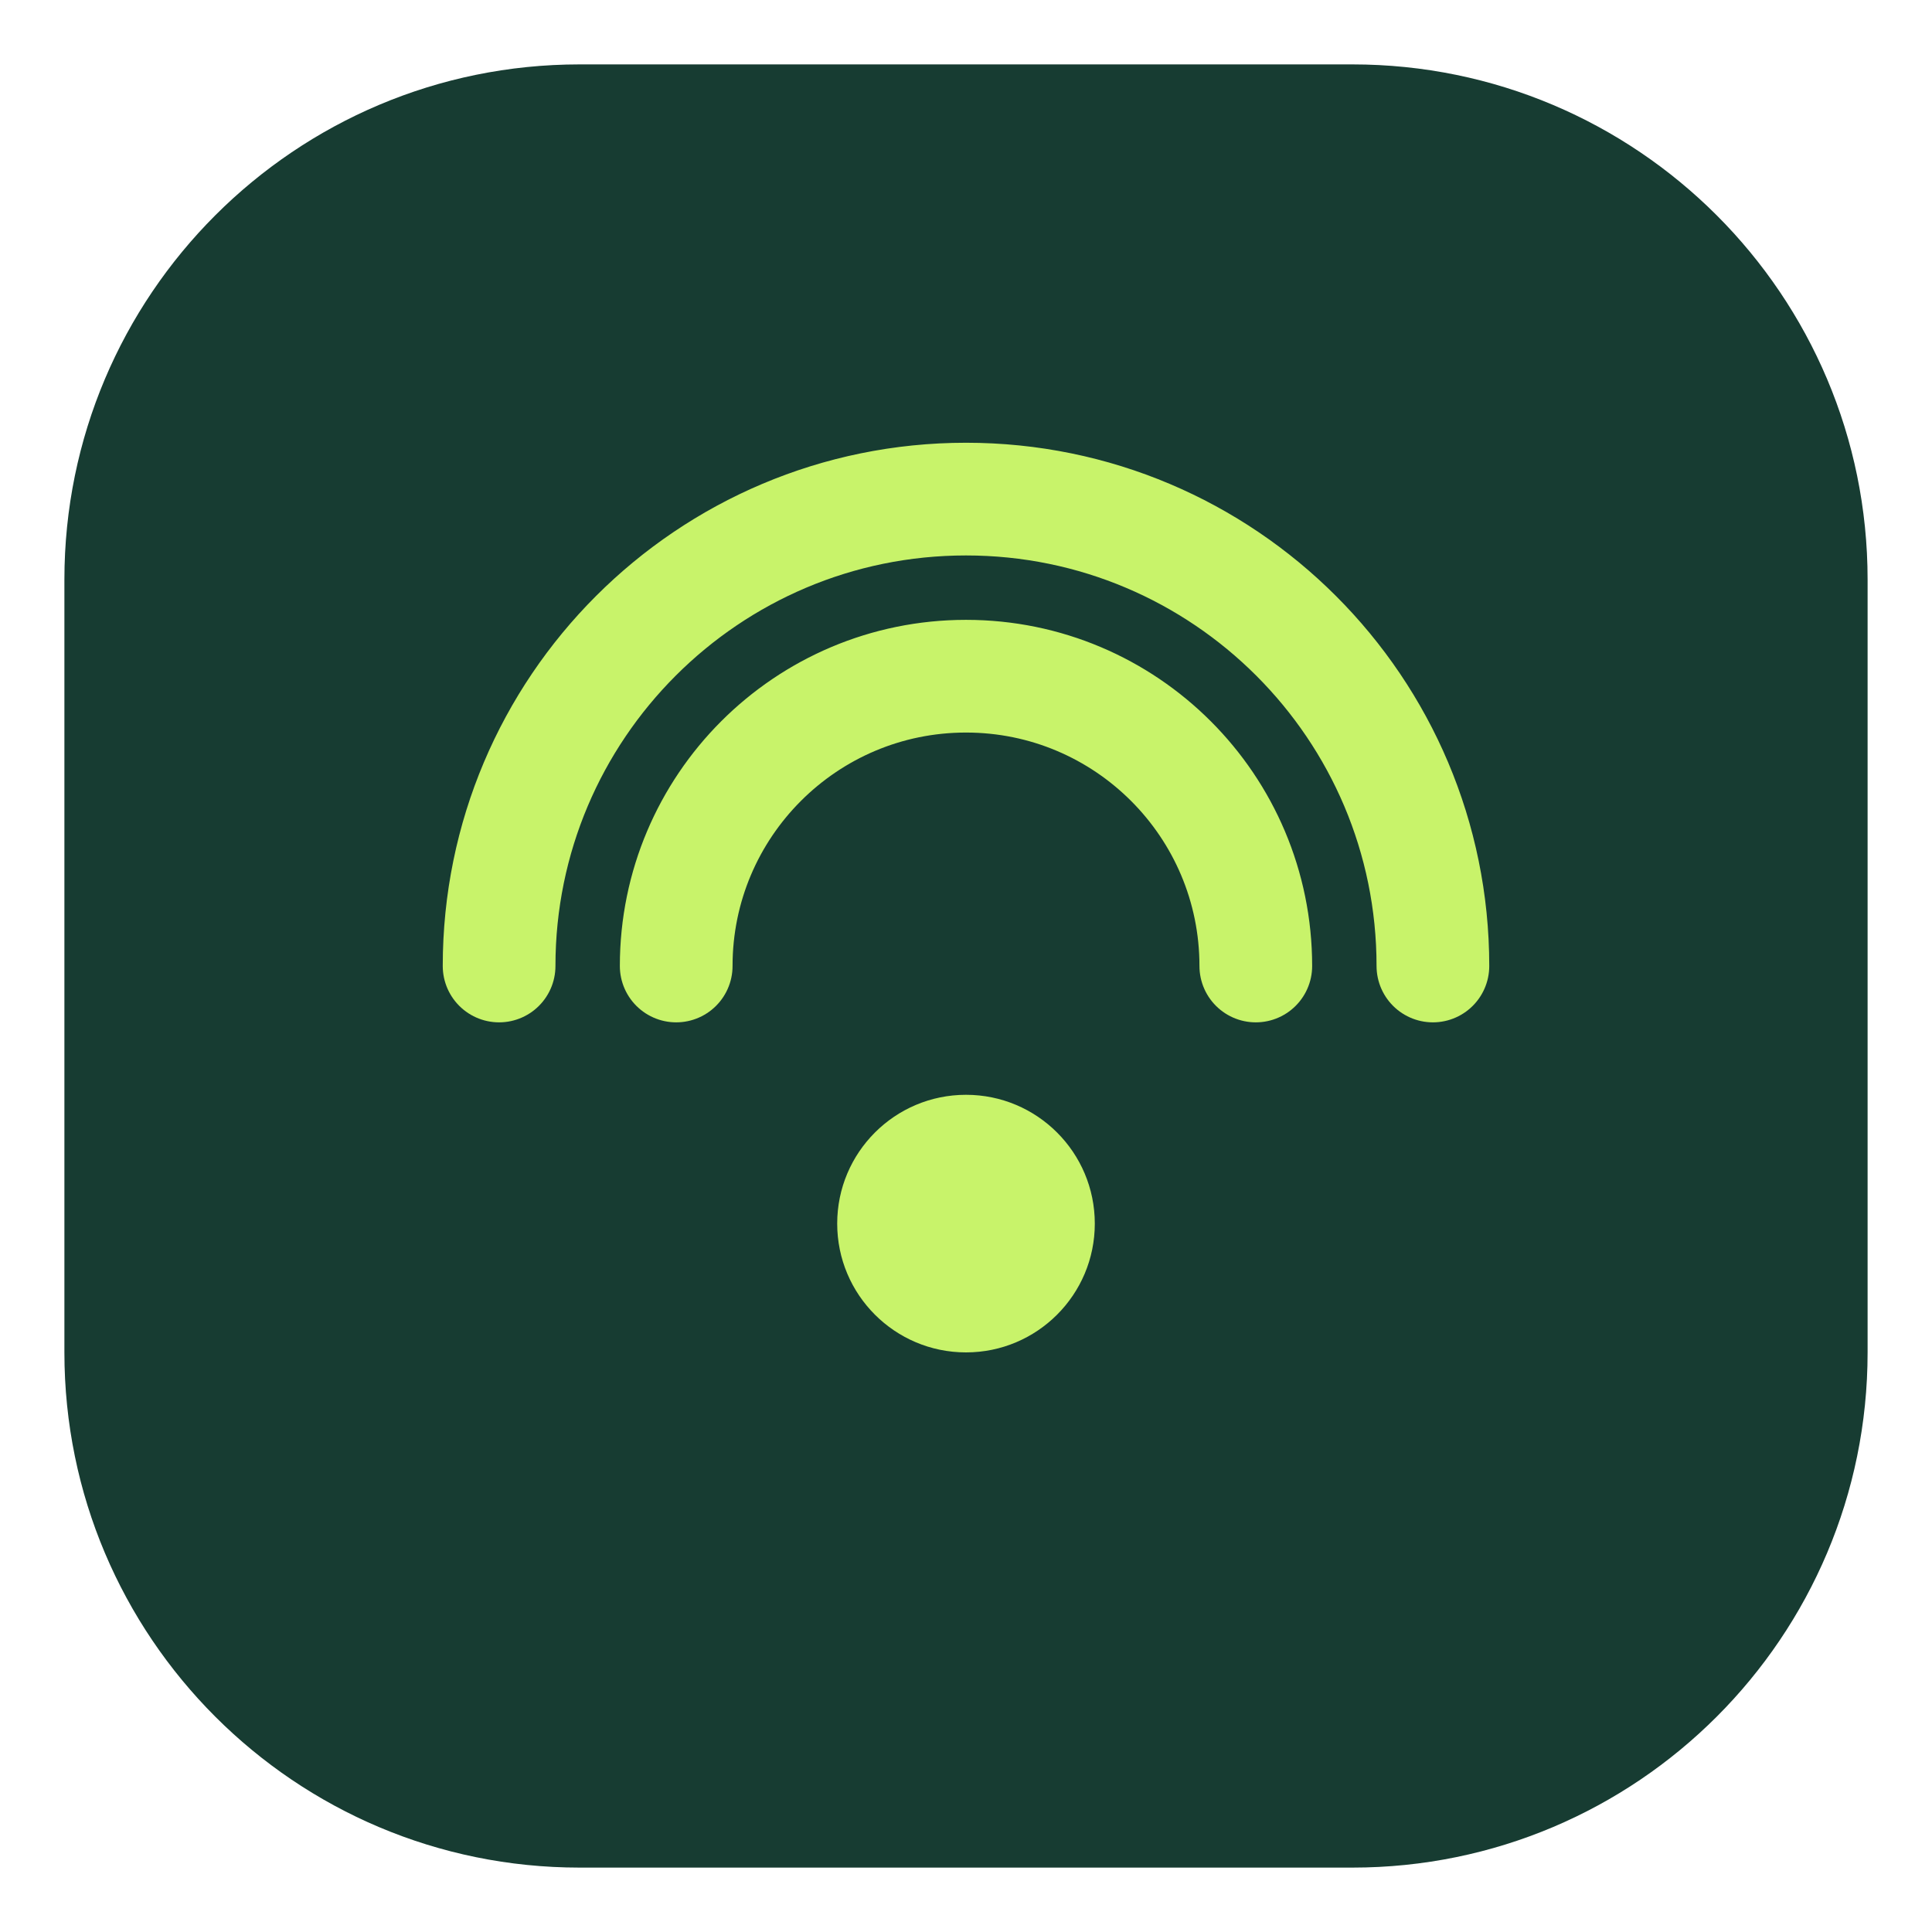
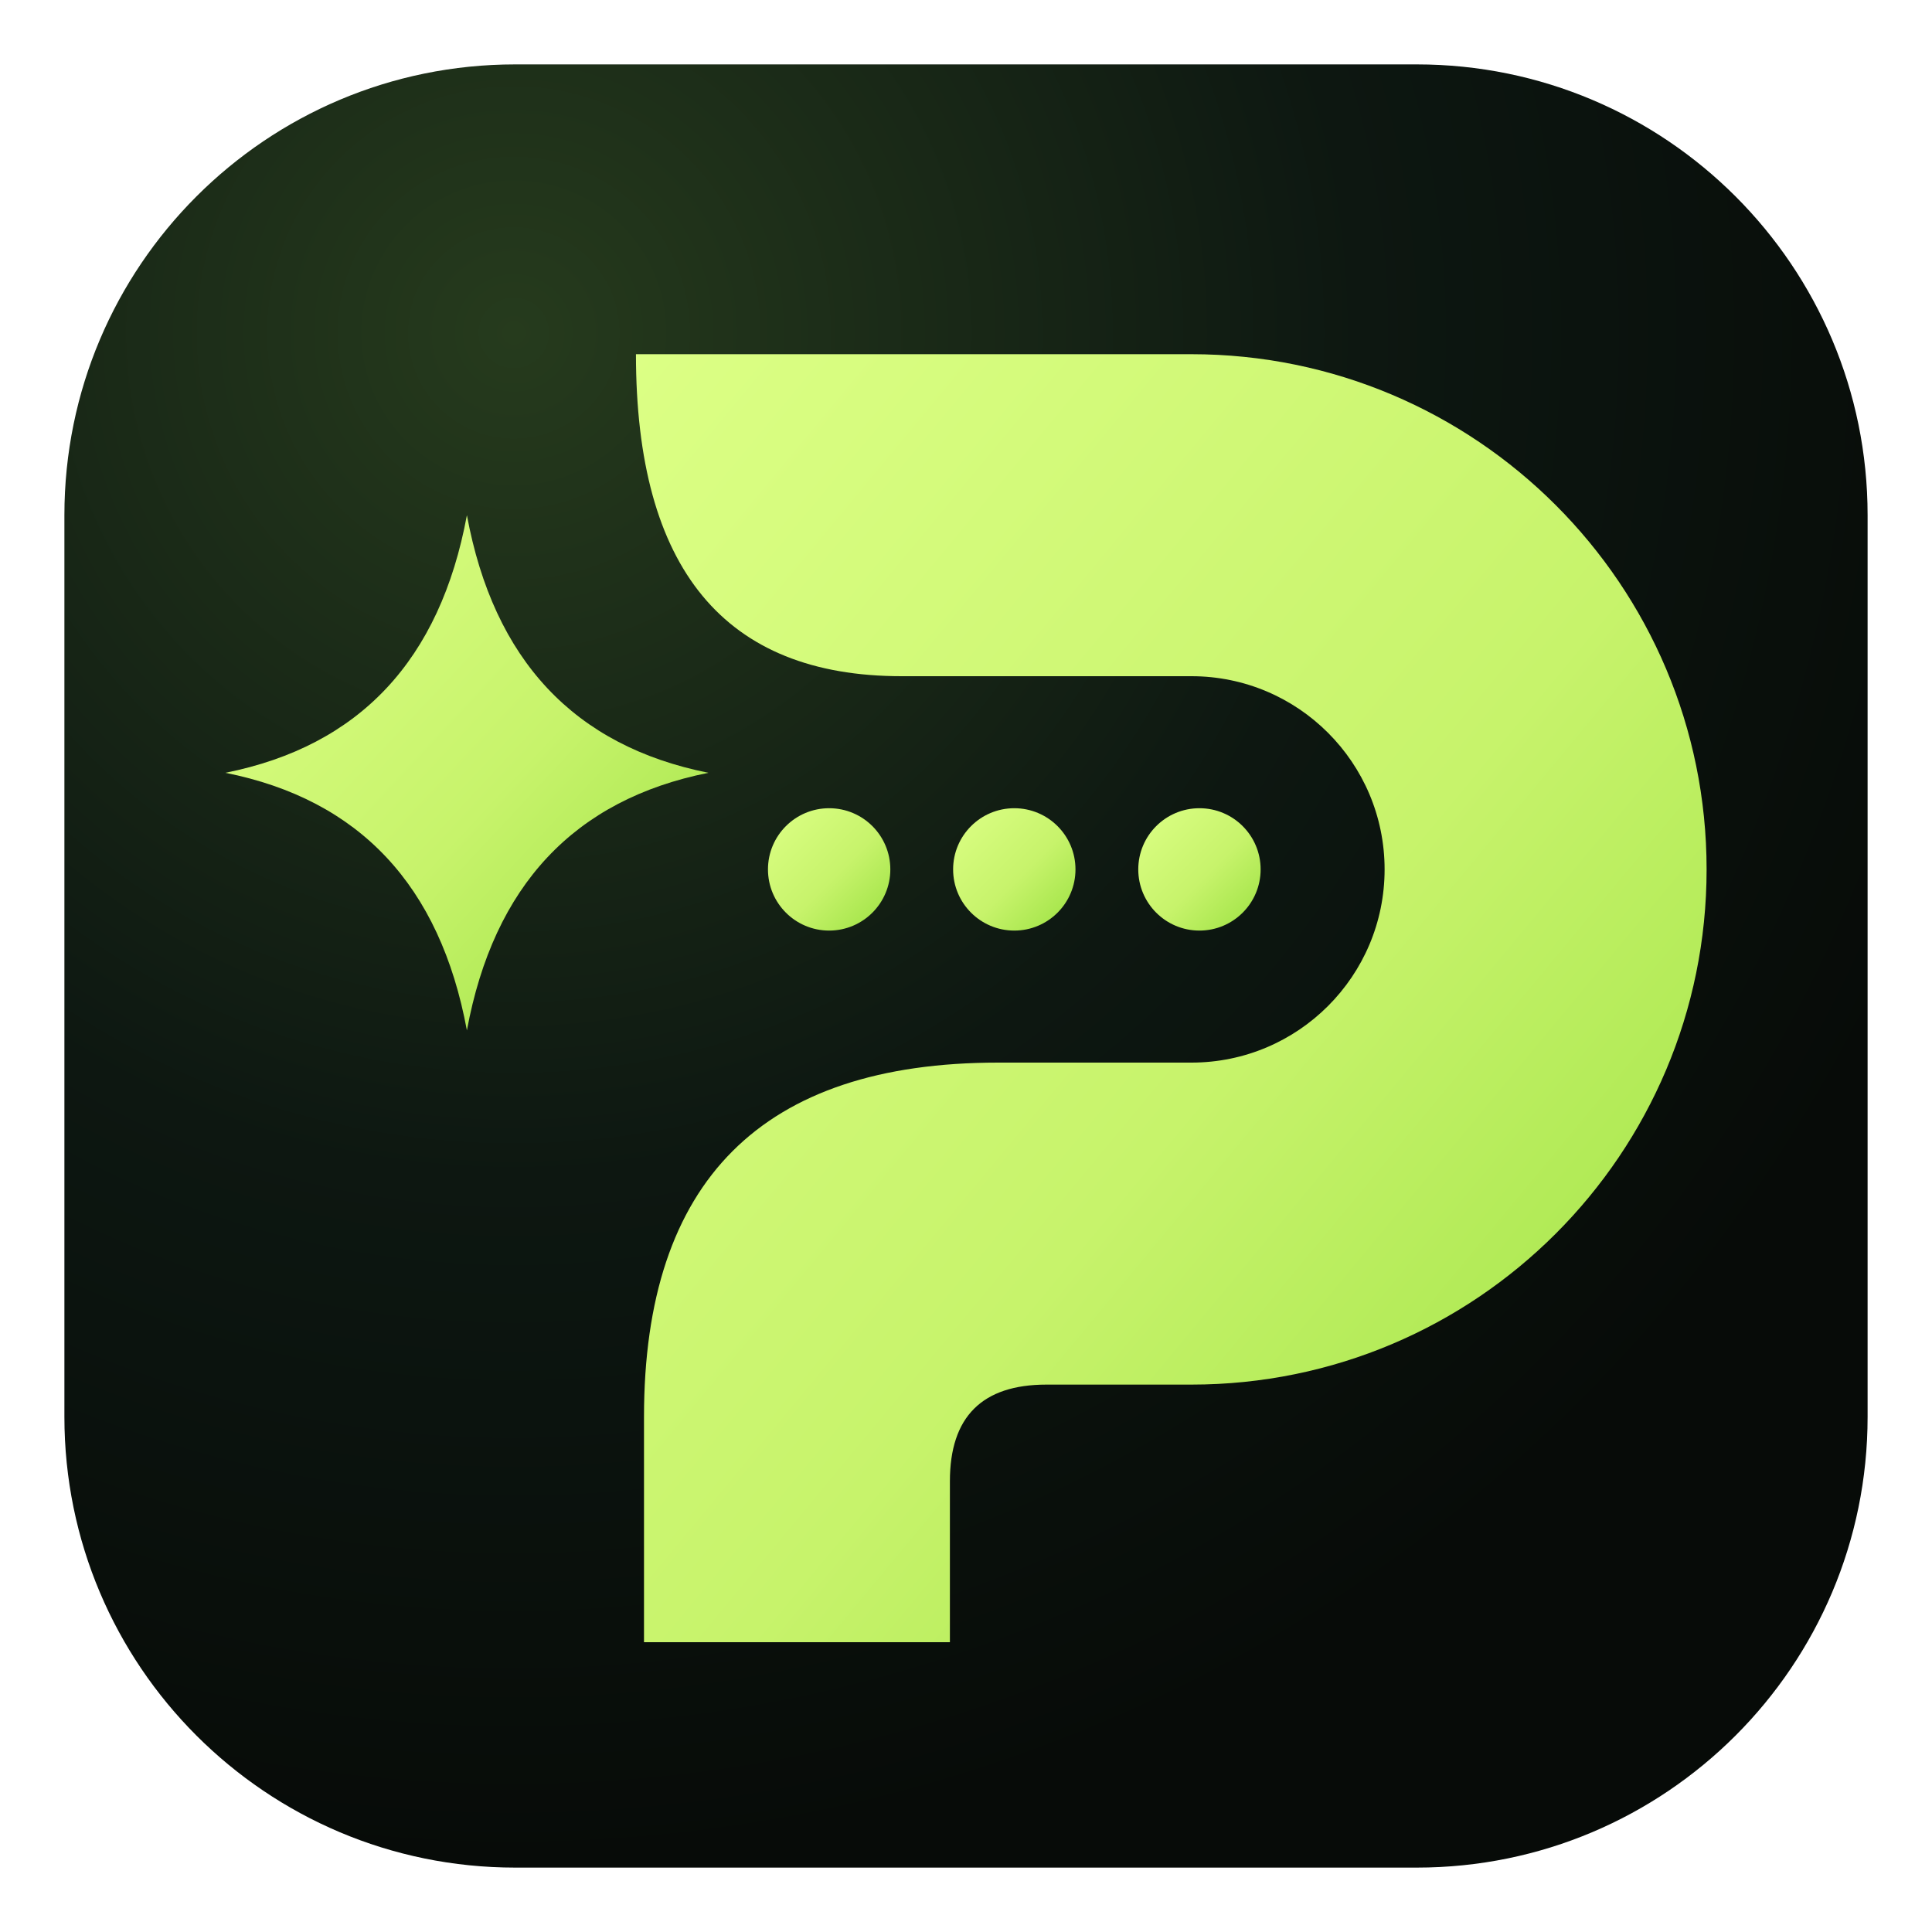
- <svg xmlns="http://www.w3.org/2000/svg" width="192" height="192" viewBox="0 0 120 120">
-   <rect x="4" y="4" width="112" height="112" rx="32" fill="#173C32" />
-   <path d="M42 60a18 18 0 0 1 18-18M31 60a29 29 0 0 1 29-29M60 42a18 18 0 0 1 18 18M60 31a29 29 0 0 1 29 29" fill="none" stroke="#C8F36A" stroke-width="7" stroke-linecap="round" />
-   <circle cx="60" cy="76" r="8" fill="#C8F36A" />
+ <svg xmlns="http://www.w3.org/2000/svg" width="192" height="192" viewBox="0 0 120 120" role="img" aria-label="PING Official Lime Logo">
+   <defs>
+     <radialGradient id="bg-lime" cx="25%" cy="15%" r="85%">
+       <stop offset="0%" stop-color="#263b1d" />
+       <stop offset="55%" stop-color="#0d1711" />
+       <stop offset="100%" stop-color="#070b08" />
+     </radialGradient>
+     <linearGradient id="fg-lime" x1="0%" y1="0%" x2="100%" y2="100%">
+       <stop offset="0%" stop-color="#dcff85" />
+       <stop offset="55%" stop-color="#c7f36b" />
+       <stop offset="100%" stop-color="#9be141" />
+     </linearGradient>
+   </defs>
+   <rect x="4" y="4" width="112" height="112" rx="28" fill="url(#bg-lime)" />
+   <path d="M 29 32 Q 31.5 45.5 44 48 Q 31.5 50.5 29 64 Q 26.5 50.5 14 48 Q 26.5 45.5 29 32 Z" fill="url(#fg-lime)" />
+   <circle cx="51.5" cy="54" r="3.8" fill="url(#fg-lime)" />
+   <circle cx="63" cy="54" r="3.8" fill="url(#fg-lime)" />
+   <circle cx="74.5" cy="54" r="3.8" fill="url(#fg-lime)" />
+   <path d="M 39.5 22 H 74 A 32 32 0 0 1 74 86 H 65 Q 59 86 59 92 V 102 H 40 V 88 Q 40 66 62 66 H 74 A 12 12 0 0 0 74 42 H 56 Q 39.5 42 39.5 22 Z" fill="url(#fg-lime)" />
</svg>
